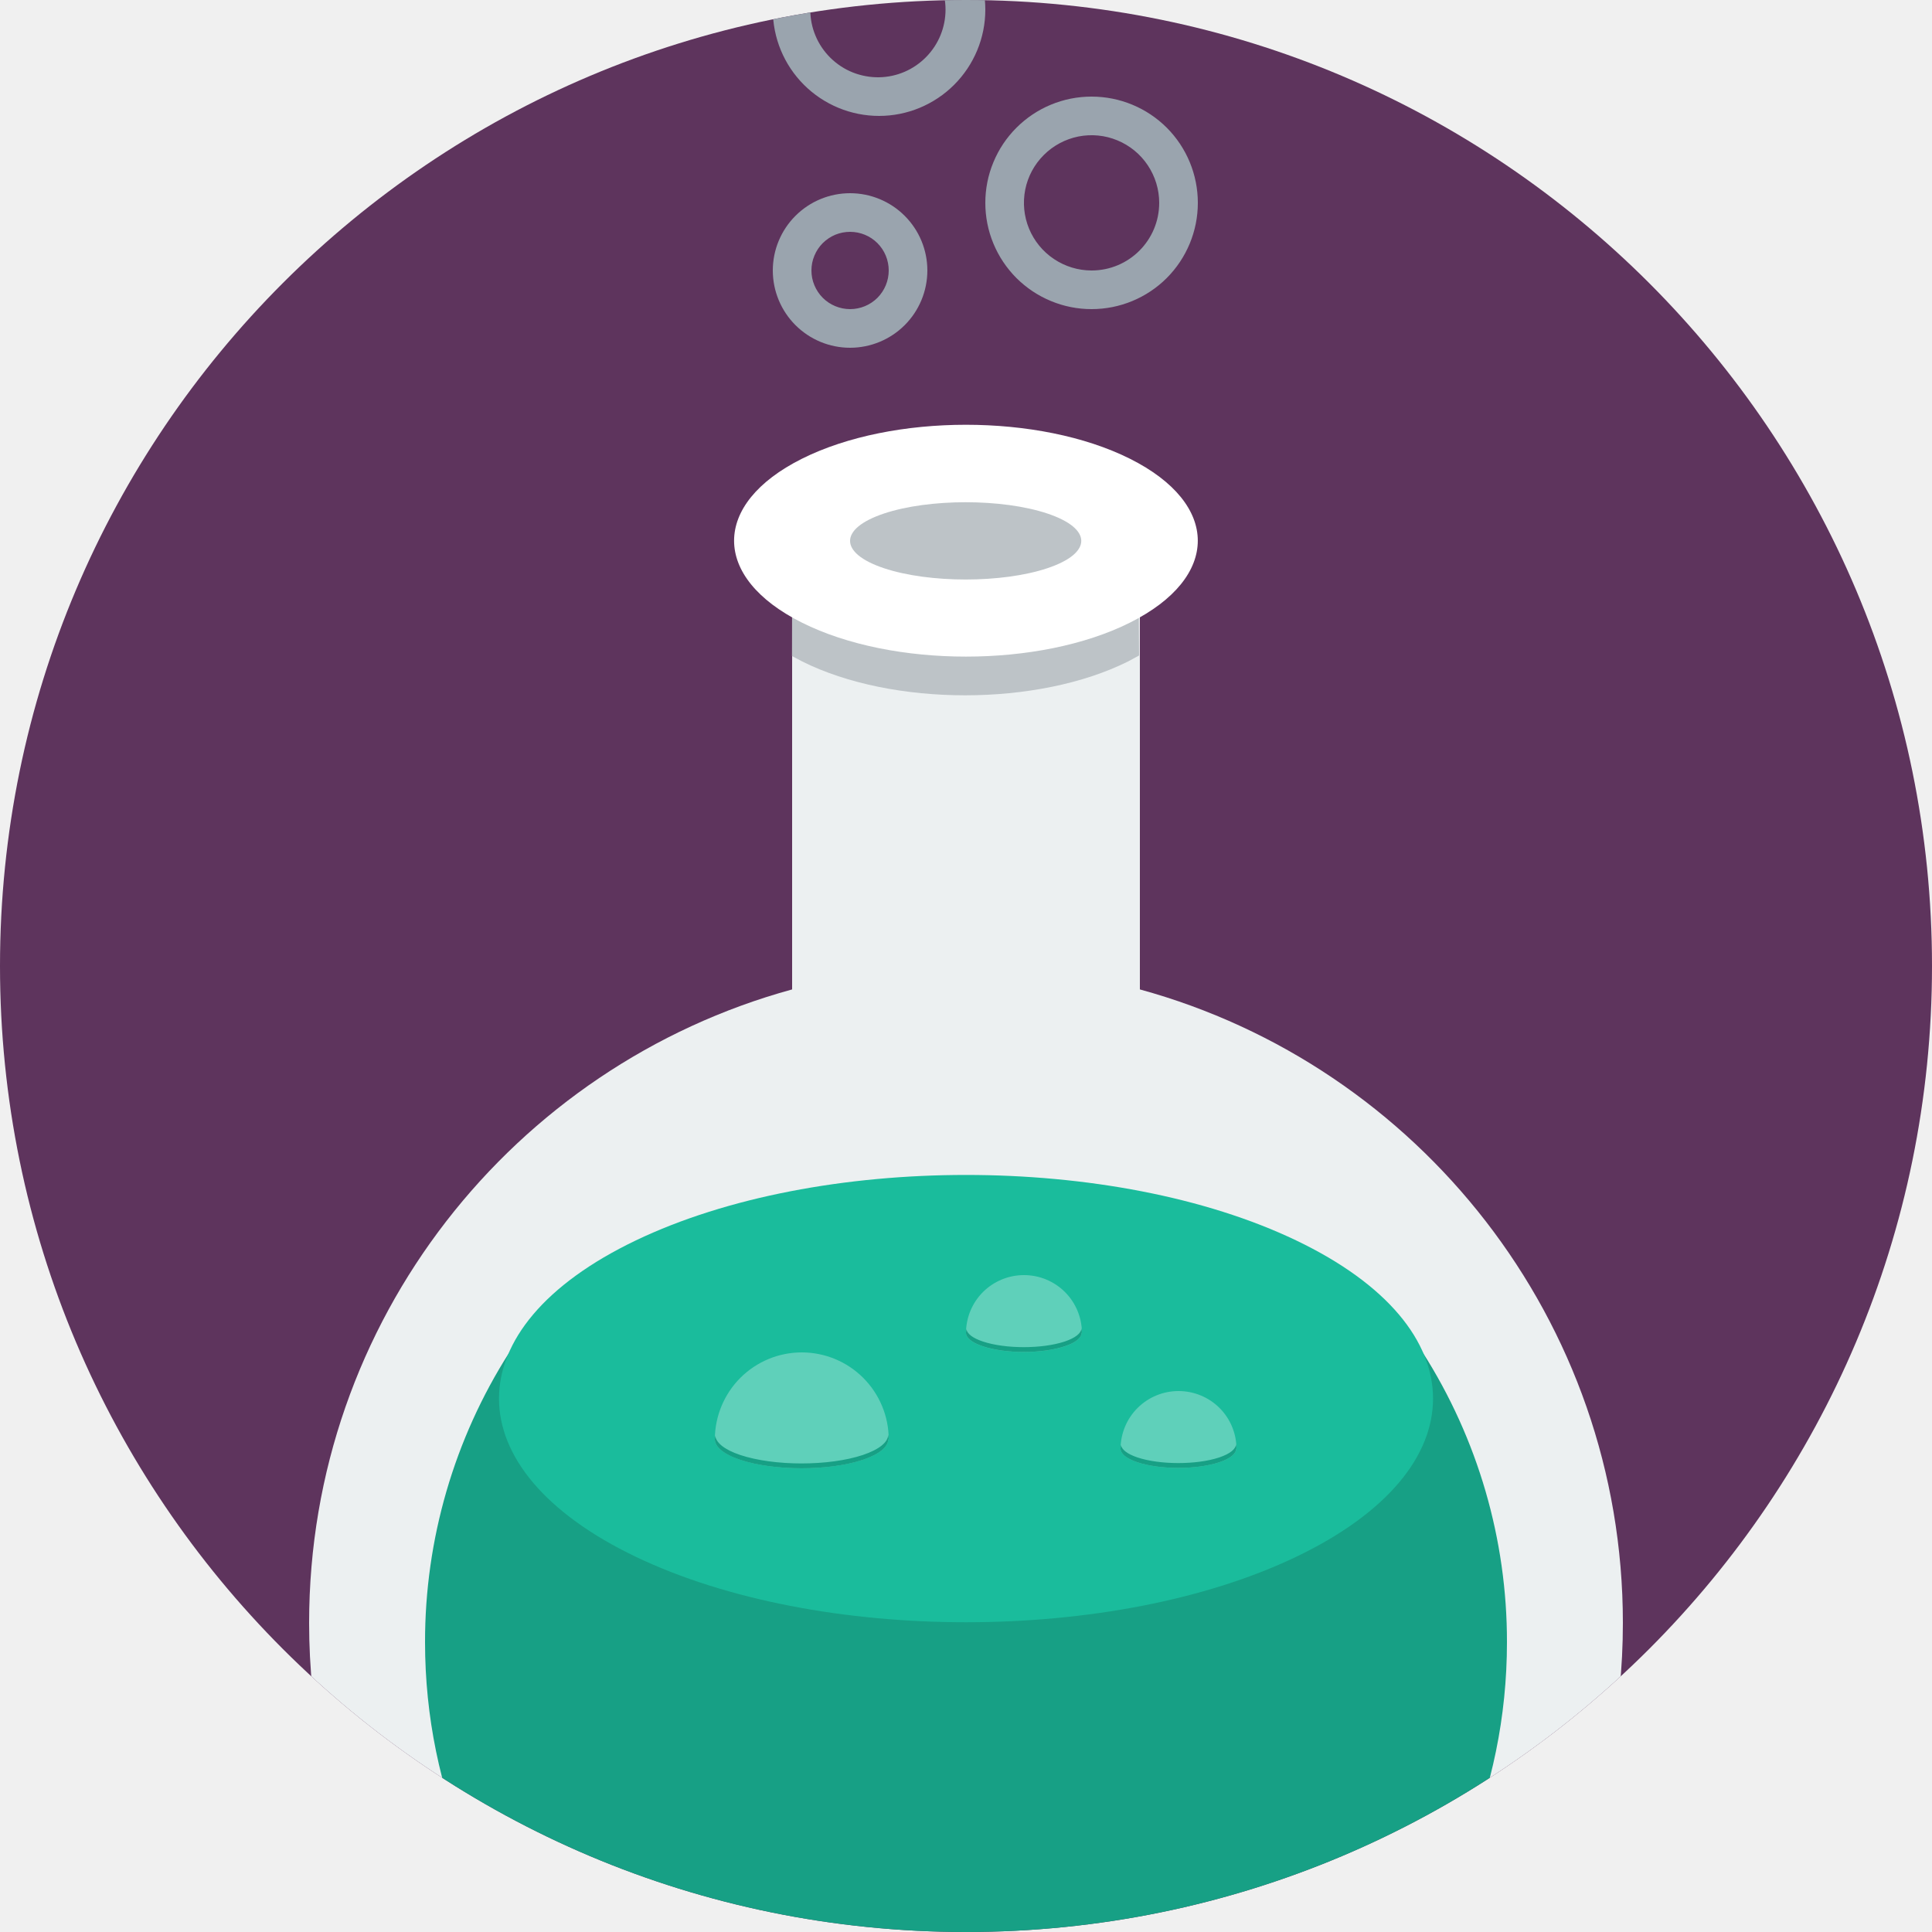
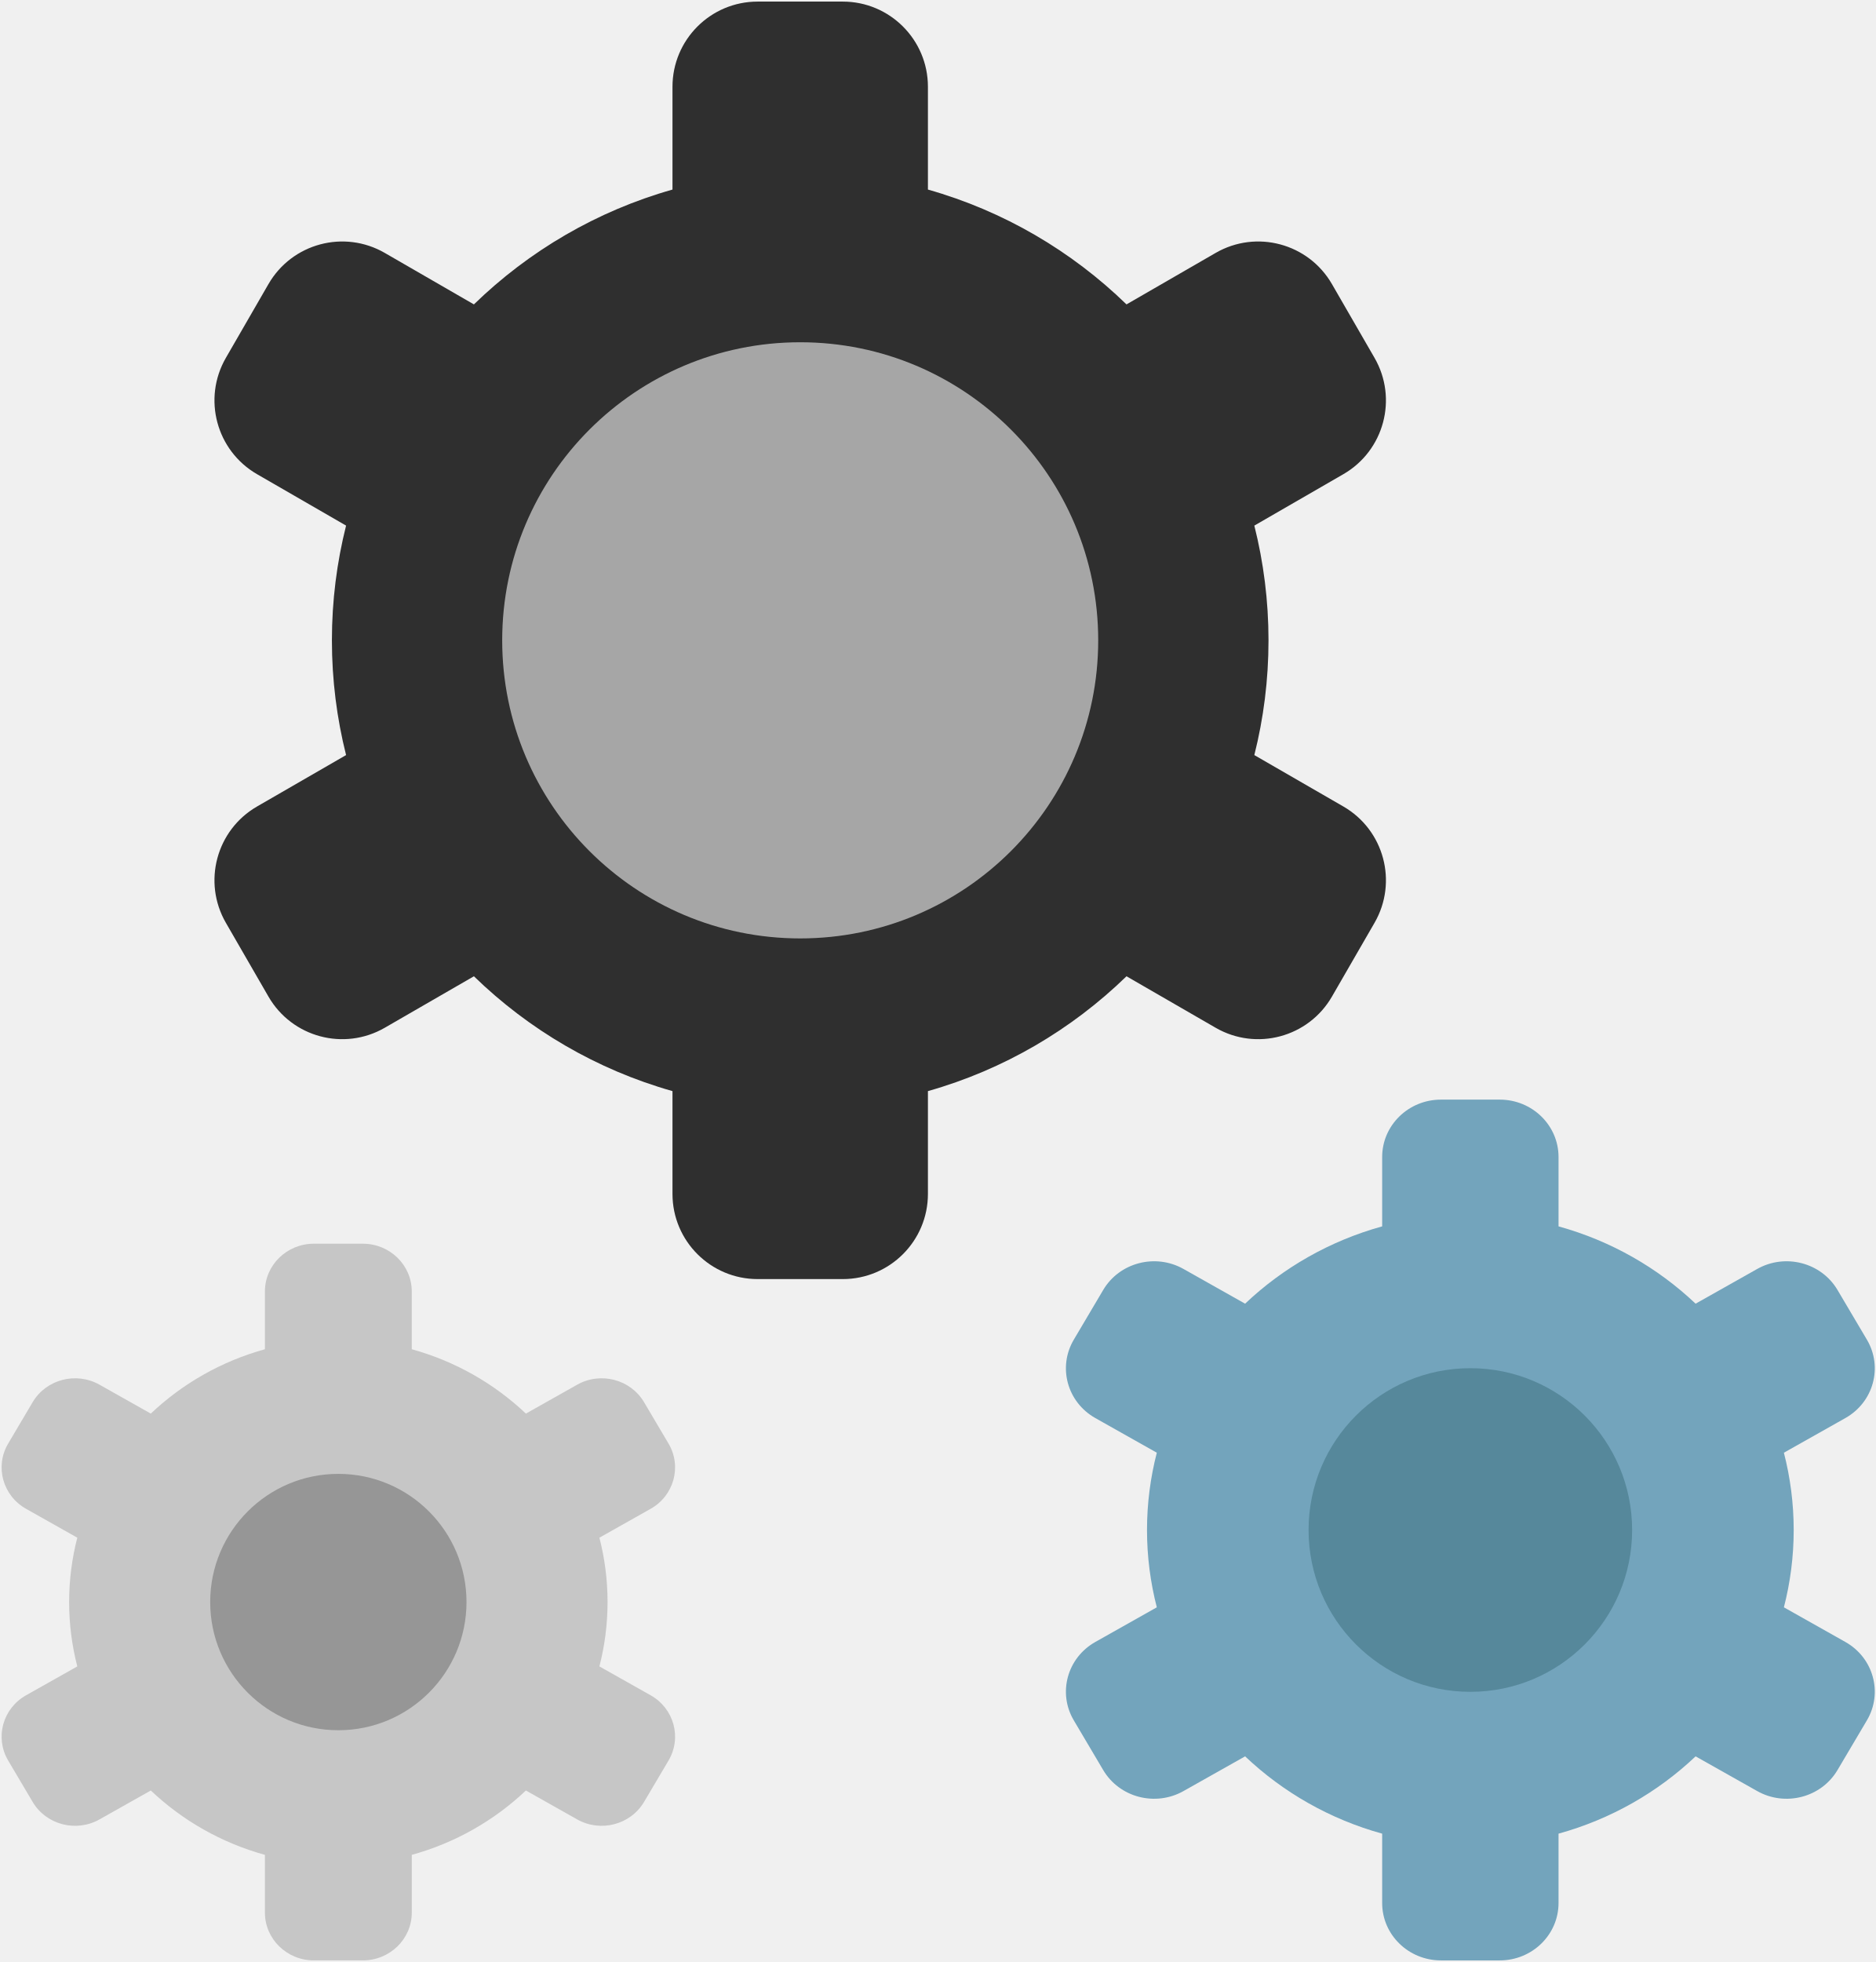
- <svg xmlns="http://www.w3.org/2000/svg" width="32" height="32" viewBox="0 0 32 32" fill="none">
-   <path d="M16 0C24.836 0 32 7.164 32 16C32 24.837 24.836 32 16 32C7.164 32 0 24.837 0 16C0 7.164 7.164 0 16 0Z" fill="#5E345D" />
-   <mask id="mask0_373_18" style="mask-type:luminance" maskUnits="userSpaceOnUse" x="0" y="0" width="32" height="32">
-     <path d="M16 32C24.837 32 32 24.837 32 16C32 7.163 24.837 0 16 0C7.163 0 0 7.163 0 16C0 24.837 7.163 32 16 32Z" fill="white" />
-   </mask>
-   <g mask="url(#mask0_373_18)">
-     <path d="M18.88 16.388V8.96H13.12V16.388C8.51 17.651 5.12 21.869 5.12 26.88C5.12 32.889 9.991 37.76 16 37.76C22.009 37.76 26.88 32.889 26.88 26.88C26.88 21.869 23.491 17.651 18.88 16.388Z" fill="#ECF0F1" />
-     <path d="M23.564 22.4H8.436C7.522 23.834 7.038 25.5 7.04 27.2C7.04 32.148 11.052 36.16 16 36.16C20.948 36.16 24.96 32.148 24.96 27.2C24.962 25.5 24.478 23.834 23.564 22.4Z" fill="#17A085" />
-     <path d="M10.53 20.546C13.551 19.099 18.449 19.099 21.47 20.546C24.491 21.992 24.491 24.338 21.47 25.785C18.45 27.231 13.552 27.231 10.53 25.785C7.51 24.338 7.51 21.992 10.53 20.546Z" fill="#1ABC9C" />
-     <path d="M13.123 8.238H18.848L18.867 10.857L18.688 10.954C17.187 11.704 14.783 11.704 13.283 10.954L13.118 10.866L13.123 8.238Z" fill="#BDC3C7" />
-     <path d="M13.283 7.598C14.783 6.848 17.215 6.848 18.715 7.598C20.214 8.348 20.214 9.564 18.715 10.313C17.215 11.063 14.783 11.063 13.283 10.313C11.784 9.564 11.784 8.348 13.283 7.598Z" fill="white" />
-     <path d="M14.64 8.506C15.388 8.256 16.601 8.256 17.349 8.506C18.096 8.756 18.096 9.161 17.349 9.411C16.601 9.661 15.388 9.661 14.64 9.411C13.893 9.161 13.893 8.756 14.64 8.506Z" fill="#BDC3C7" />
-     <path d="M13.28 22.4C12.899 22.4 12.534 22.551 12.264 22.82C11.994 23.09 11.842 23.455 11.84 23.836C11.838 23.96 11.977 24.083 12.26 24.178C12.821 24.366 13.731 24.366 14.292 24.178C14.571 24.085 14.711 23.962 14.712 23.84H14.72C14.72 23.458 14.568 23.092 14.298 22.822C14.028 22.552 13.662 22.4 13.28 22.4ZM16.96 21.12C16.707 21.119 16.463 21.22 16.283 21.398C16.103 21.577 16.002 21.819 16 22.073C15.998 22.155 16.091 22.238 16.28 22.3C16.654 22.424 17.26 22.424 17.634 22.3C17.82 22.238 17.914 22.157 17.914 22.075H17.92C17.919 21.821 17.818 21.578 17.638 21.399C17.458 21.22 17.214 21.119 16.96 21.12ZM19.52 23.04C19.267 23.04 19.023 23.14 18.844 23.318C18.664 23.496 18.562 23.739 18.56 23.992C18.558 24.075 18.651 24.157 18.84 24.22C19.214 24.344 19.82 24.344 20.194 24.22C20.381 24.158 20.474 24.077 20.474 23.995H20.48C20.479 23.741 20.378 23.498 20.198 23.319C20.018 23.14 19.774 23.04 19.52 23.04Z" fill="#5FD0BA" />
-     <path d="M14.08 3.2C13.74 3.2 13.415 3.335 13.175 3.575C12.935 3.815 12.8 4.14 12.8 4.48C12.8 4.819 12.935 5.145 13.175 5.385C13.415 5.625 13.74 5.76 14.08 5.76C14.419 5.76 14.745 5.625 14.985 5.385C15.225 5.145 15.36 4.819 15.36 4.48C15.36 4.14 15.225 3.815 14.985 3.575C14.745 3.335 14.419 3.2 14.08 3.2ZM14.08 5.12C13.996 5.12 13.912 5.103 13.835 5.071C13.757 5.039 13.687 4.992 13.627 4.932C13.568 4.873 13.521 4.802 13.489 4.725C13.456 4.647 13.44 4.564 13.44 4.48C13.44 4.396 13.456 4.312 13.489 4.235C13.521 4.157 13.568 4.086 13.627 4.027C13.687 3.968 13.758 3.92 13.835 3.888C13.913 3.856 13.996 3.84 14.08 3.84C14.25 3.84 14.413 3.907 14.533 4.027C14.653 4.147 14.72 4.31 14.72 4.48C14.72 4.65 14.653 4.812 14.533 4.933C14.412 5.053 14.25 5.12 14.08 5.12ZM14.56 -1.6C14.093 -1.6 13.645 -1.415 13.315 -1.085C12.985 -0.755 12.8 -0.307 12.8 0.16C12.8 0.627 12.985 1.074 13.315 1.404C13.645 1.734 14.093 1.92 14.56 1.92C15.027 1.92 15.474 1.734 15.804 1.404C16.134 1.074 16.32 0.627 16.32 0.16C16.32 -0.307 16.134 -0.755 15.804 -1.085C15.474 -1.415 15.027 -1.6 14.56 -1.6ZM14.56 1.28C14.411 1.282 14.264 1.255 14.125 1.2C13.987 1.145 13.862 1.063 13.756 0.959C13.65 0.855 13.565 0.73 13.508 0.593C13.45 0.456 13.421 0.309 13.421 0.16C13.421 0.012 13.45 -0.136 13.508 -0.273C13.565 -0.41 13.649 -0.534 13.755 -0.638C13.861 -0.743 13.987 -0.825 14.125 -0.88C14.263 -0.935 14.411 -0.962 14.559 -0.96C14.853 -0.955 15.133 -0.835 15.339 -0.625C15.545 -0.416 15.661 -0.134 15.661 0.16C15.661 0.454 15.545 0.736 15.339 0.945C15.133 1.155 14.854 1.275 14.56 1.28ZM18.08 1.6C17.849 1.6 17.62 1.645 17.406 1.734C17.193 1.822 16.999 1.952 16.835 2.116C16.672 2.279 16.542 2.473 16.454 2.687C16.365 2.9 16.32 3.129 16.32 3.36C16.32 3.591 16.365 3.82 16.454 4.034C16.542 4.247 16.672 4.441 16.835 4.605C16.999 4.768 17.193 4.898 17.407 4.986C17.62 5.075 17.849 5.12 18.08 5.12C18.547 5.12 18.995 4.935 19.325 4.605C19.655 4.274 19.84 3.827 19.84 3.36C19.84 2.893 19.655 2.445 19.325 2.115C18.994 1.785 18.547 1.6 18.08 1.6ZM18.08 4.48C17.858 4.48 17.642 4.414 17.458 4.291C17.273 4.168 17.13 3.993 17.045 3.789C16.96 3.584 16.938 3.359 16.981 3.141C17.024 2.924 17.131 2.725 17.288 2.568C17.445 2.411 17.644 2.305 17.861 2.261C18.079 2.218 18.304 2.24 18.508 2.325C18.713 2.41 18.888 2.553 19.011 2.738C19.134 2.922 19.2 3.138 19.2 3.36C19.2 3.979 18.699 4.48 18.08 4.48Z" fill="#9AA4AE" />
-     <path d="M17.634 22.22C17.26 22.344 16.654 22.344 16.28 22.22C16.108 22.163 16.02 22.09 16.006 22.015L16 22.073C15.998 22.154 16.091 22.237 16.28 22.299C16.654 22.424 17.26 22.424 17.634 22.299C17.82 22.238 17.914 22.157 17.914 22.075H17.92L17.913 22.002C17.907 22.081 17.816 22.159 17.634 22.22ZM14.292 24.099C13.731 24.286 12.821 24.286 12.26 24.099C11.994 24.01 11.86 23.894 11.846 23.778L11.84 23.836C11.838 23.96 11.977 24.084 12.26 24.179C12.821 24.366 13.731 24.366 14.292 24.179C14.571 24.085 14.711 23.962 14.712 23.84H14.72L14.712 23.76C14.711 23.883 14.571 24.005 14.292 24.099ZM20.194 24.14C19.82 24.264 19.214 24.264 18.84 24.14C18.669 24.082 18.581 24.01 18.566 23.934L18.56 23.992C18.558 24.075 18.651 24.157 18.84 24.22C19.214 24.344 19.82 24.344 20.194 24.22C20.381 24.158 20.474 24.077 20.474 23.995H20.48L20.473 23.922C20.467 24.001 20.376 24.079 20.194 24.14Z" fill="#17A085" />
-   </g>
+ <svg xmlns="http://www.w3.org/2000/svg" width="742" height="776" viewBox="0 0 742 776" fill="none">
+   <path d="M543.775 364.994L526.933 394.164C517.632 410.275 497.03 415.795 480.921 406.494L445.655 386.133C423.933 407.239 397.063 423.075 367.096 431.55V472.211C367.096 490.814 352.016 505.895 333.411 505.895H299.727C281.124 505.895 266.043 490.816 266.043 472.211V431.55C236.077 423.075 209.205 407.241 187.483 386.133L152.218 406.494C136.107 415.795 115.505 410.275 106.205 394.164L89.363 364.994C80.061 348.883 85.582 328.281 101.691 318.98L136.913 298.644C133.257 284.12 131.305 268.92 131.305 253.262C131.305 237.605 133.257 222.405 136.913 207.881L101.691 187.547C85.58 178.245 80.061 157.644 89.363 141.533L106.205 112.362C115.507 96.251 136.108 90.731 152.218 100.033L187.483 120.394C209.205 99.287 236.075 83.451 266.043 74.977V34.316C266.043 15.713 281.122 0.631 299.727 0.631H333.411C352.015 0.631 367.096 15.711 367.096 34.316V74.977C397.061 83.451 423.933 99.286 445.655 120.394L480.921 100.033C497.032 90.731 517.633 96.251 526.933 112.362L543.775 141.533C553.077 157.644 547.557 178.245 531.447 187.547L496.225 207.883C499.882 222.406 501.833 237.606 501.833 253.264C501.833 268.922 499.882 284.122 496.225 298.645L531.447 318.981C547.558 328.281 553.077 348.883 543.775 364.994Z" fill="#2F2F2F" />
+   <path d="M434.464 253.263C434.464 318.373 381.682 371.158 316.569 371.158C251.457 371.158 198.674 318.375 198.674 253.263C198.674 188.15 251.457 135.367 316.569 135.367C381.682 135.367 434.464 188.152 434.464 253.263Z" fill="#A6A6A6" />
+   <path d="M738.567 680.428L726.938 700.084C720.516 710.941 706.291 714.659 695.167 708.392L670.799 694.663C655.805 708.88 637.258 719.527 616.575 725.238V752.673C616.575 765.209 606.161 775.37 593.316 775.37H570.058C557.213 775.37 546.8 765.208 546.8 752.673V725.238C526.117 719.527 507.57 708.878 492.577 694.663L468.208 708.392C457.083 714.659 442.86 710.941 436.438 700.084L424.808 680.428C418.386 669.573 422.197 655.692 433.322 649.423L457.649 635.717C455.124 625.931 453.769 615.694 453.769 605.144C453.769 594.594 455.124 584.353 457.649 574.57L433.322 560.864C422.197 554.597 418.386 540.716 424.808 529.859L436.438 510.203C442.86 499.348 457.085 495.628 468.208 501.895L492.577 515.625C507.57 501.408 526.117 490.761 546.8 485.05V457.614C546.8 445.078 557.214 434.917 570.058 434.917H593.316C606.161 434.917 616.575 445.08 616.575 457.614V485.05C637.258 490.761 655.805 501.409 670.799 515.625L695.167 501.895C706.292 495.628 720.516 499.347 726.938 510.203L738.567 529.859C744.989 540.716 741.178 554.597 730.053 560.864L705.727 574.57C708.252 584.356 709.606 594.594 709.606 605.144C709.606 615.694 708.252 625.934 705.727 635.717L730.053 649.423C741.178 655.691 744.989 669.572 738.567 680.428Z" fill="#73A4BC" />
+   <path d="M645.686 605.142C645.686 640.489 617.033 669.142 581.687 669.142C546.34 669.142 517.687 640.489 517.687 605.142C517.687 569.795 546.34 541.142 581.687 541.142C617.033 541.142 645.686 569.797 645.686 605.142Z" fill="#56889B" />
+   <path d="M264.476 696.319L254.793 712.684C249.446 721.723 237.602 724.82 228.34 719.602L208.051 708.169C195.566 720.005 180.124 728.87 162.904 733.627V756.469C162.904 766.906 154.233 775.367 143.538 775.367H124.171C113.475 775.367 104.805 766.906 104.805 756.469V733.627C87.585 728.87 72.141 720.006 59.658 708.169L39.369 719.602C30.108 724.82 18.263 721.723 12.916 712.684L3.233 696.319C-2.114 687.28 1.058 675.722 10.322 670.503L30.579 659.091C28.477 650.944 27.349 642.419 27.349 633.634C27.349 624.85 28.477 616.325 30.579 608.178L10.322 596.766C1.061 591.547 -2.114 579.989 3.233 570.95L12.916 554.584C18.263 545.545 30.107 542.45 39.369 547.667L59.658 559.1C72.143 547.264 87.585 538.398 104.805 533.644V510.802C104.805 500.364 113.475 491.903 124.171 491.903H143.536C154.232 491.903 162.902 500.364 162.902 510.802V533.644C180.122 538.4 195.566 547.264 208.049 559.1L228.338 547.667C237.599 542.448 249.444 545.545 254.791 554.584L264.474 570.95C269.821 579.989 266.649 591.547 257.385 596.766L237.129 608.178C239.23 616.325 240.358 624.85 240.358 633.634C240.358 642.419 239.23 650.944 237.129 659.091L257.385 670.503C266.649 675.722 269.824 687.281 264.476 696.319Z" fill="#C6C6C6" />
+   <path d="M184.552 633.636C184.552 661.636 161.853 684.334 133.853 684.334C105.853 684.334 83.155 661.636 83.155 633.636C83.155 605.636 105.853 582.938 133.853 582.938C161.853 582.938 184.552 605.636 184.552 633.636Z" fill="#969696" />
</svg>
